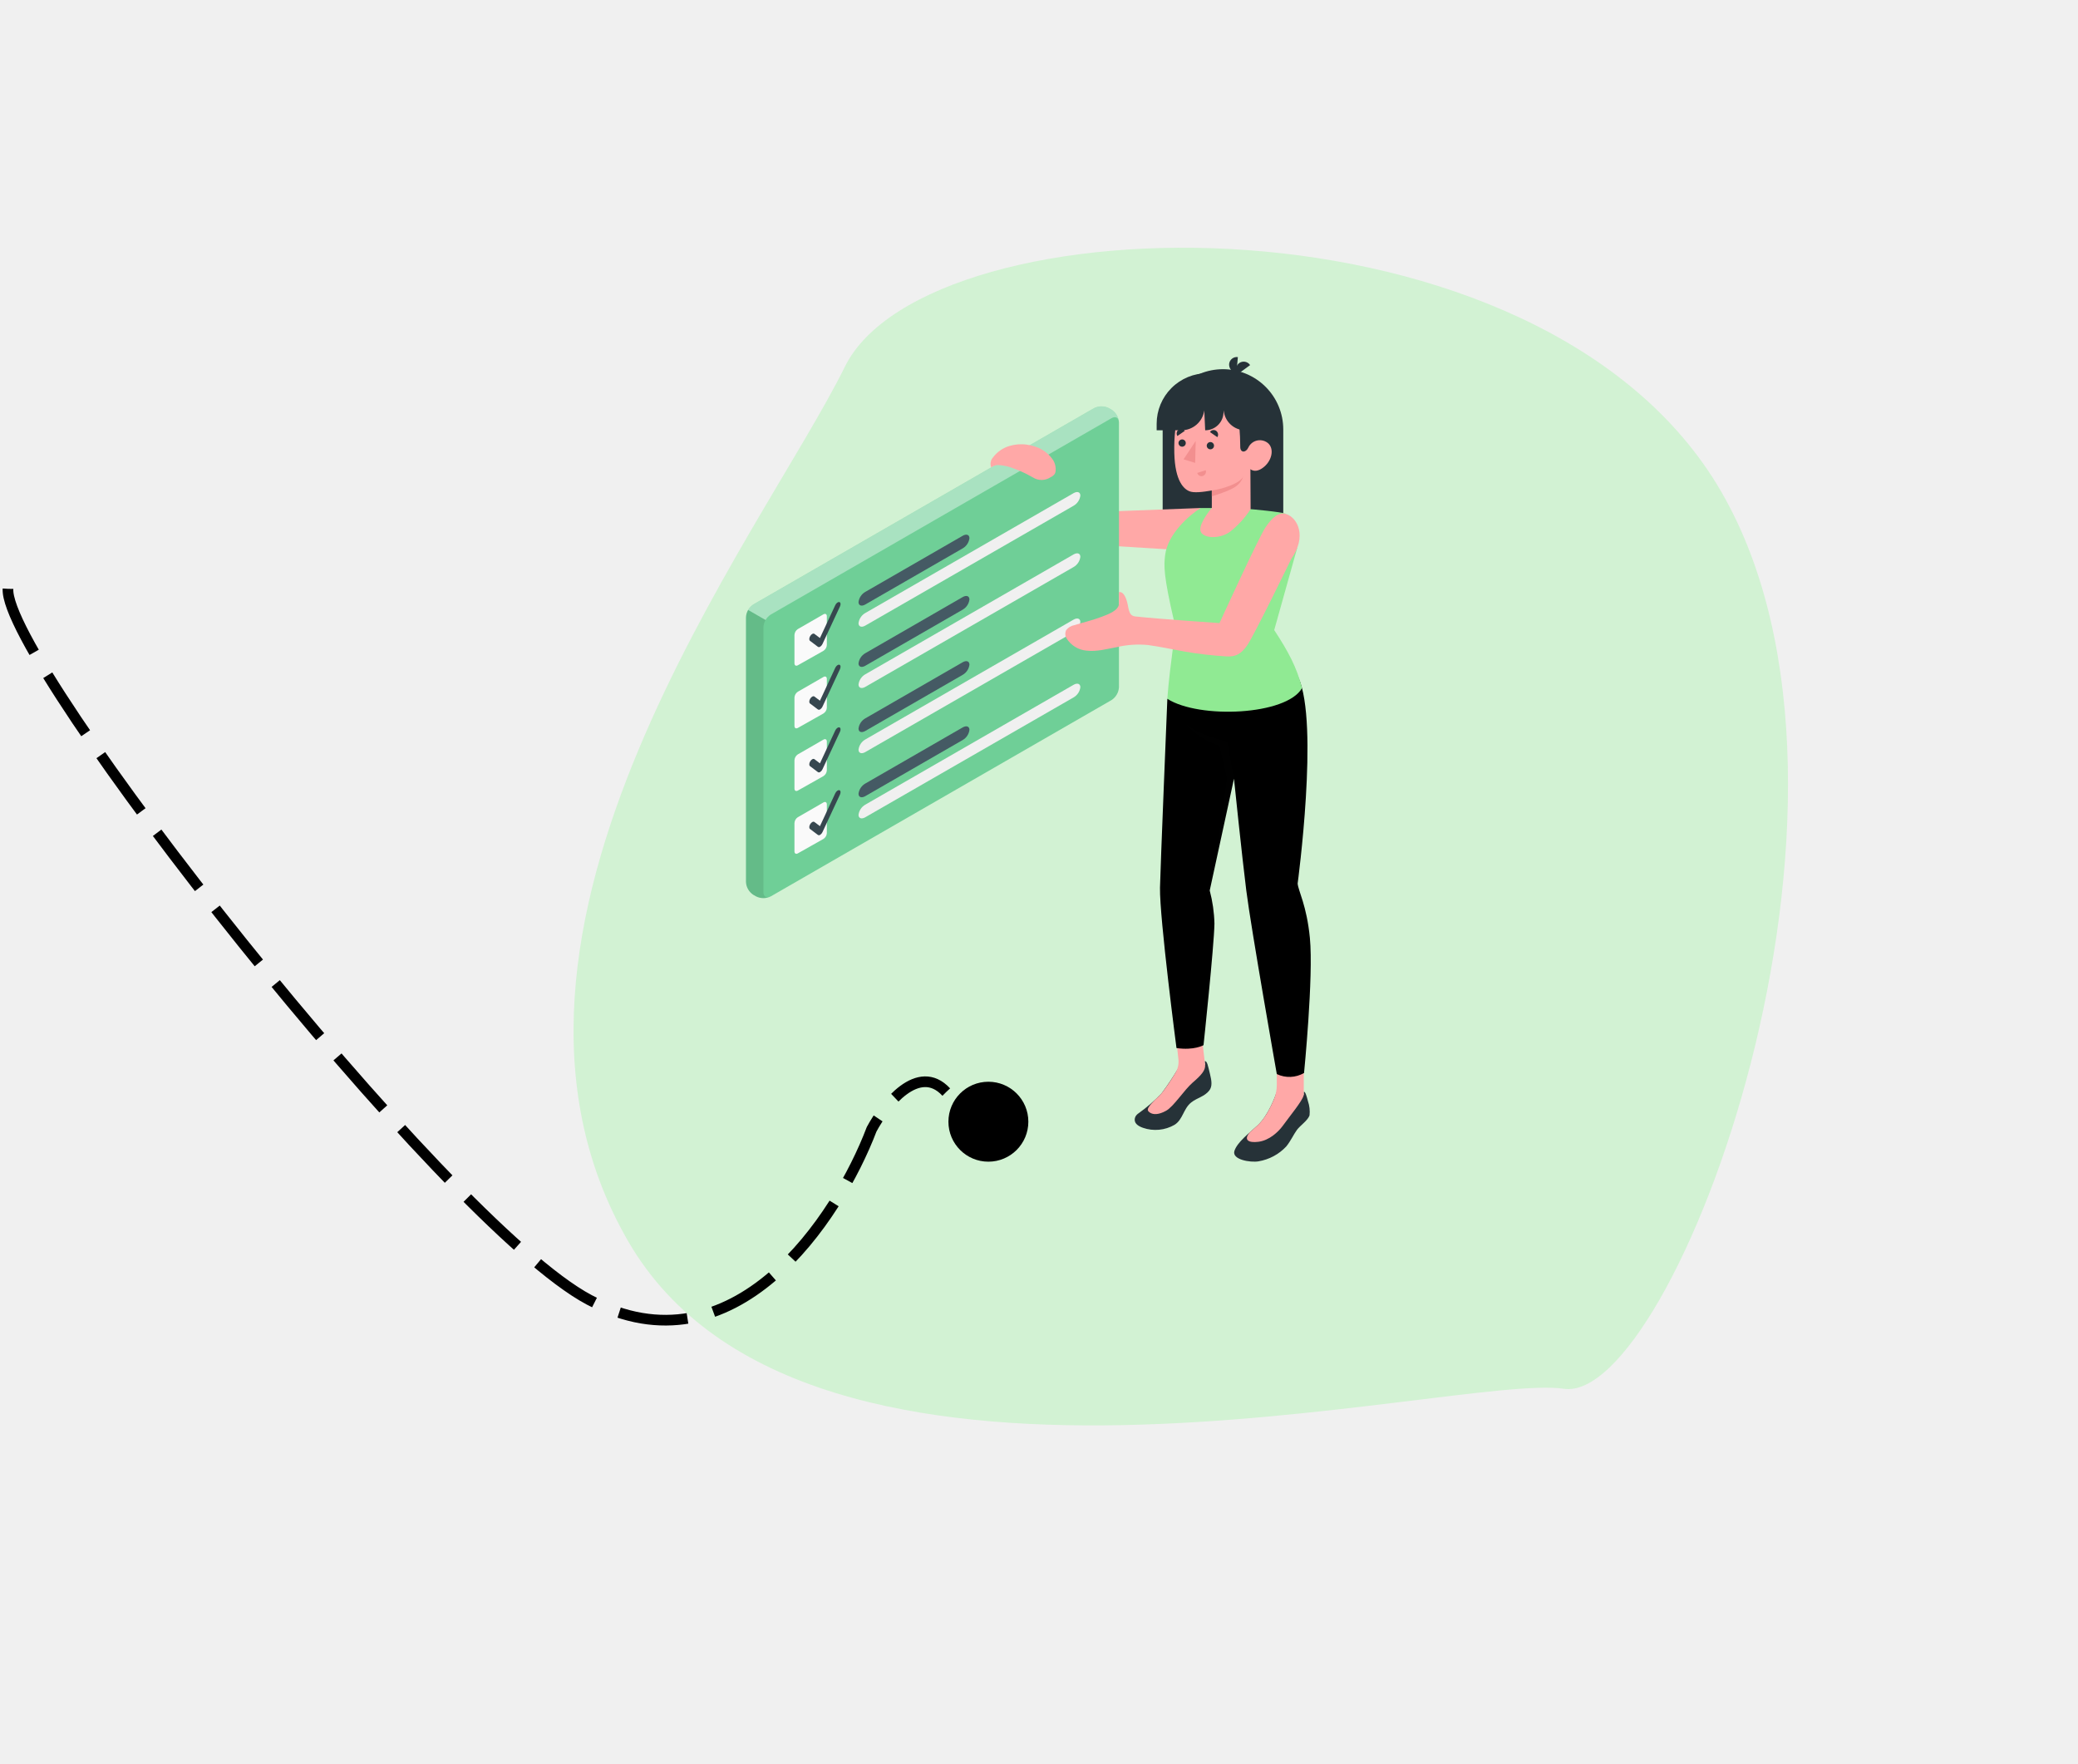
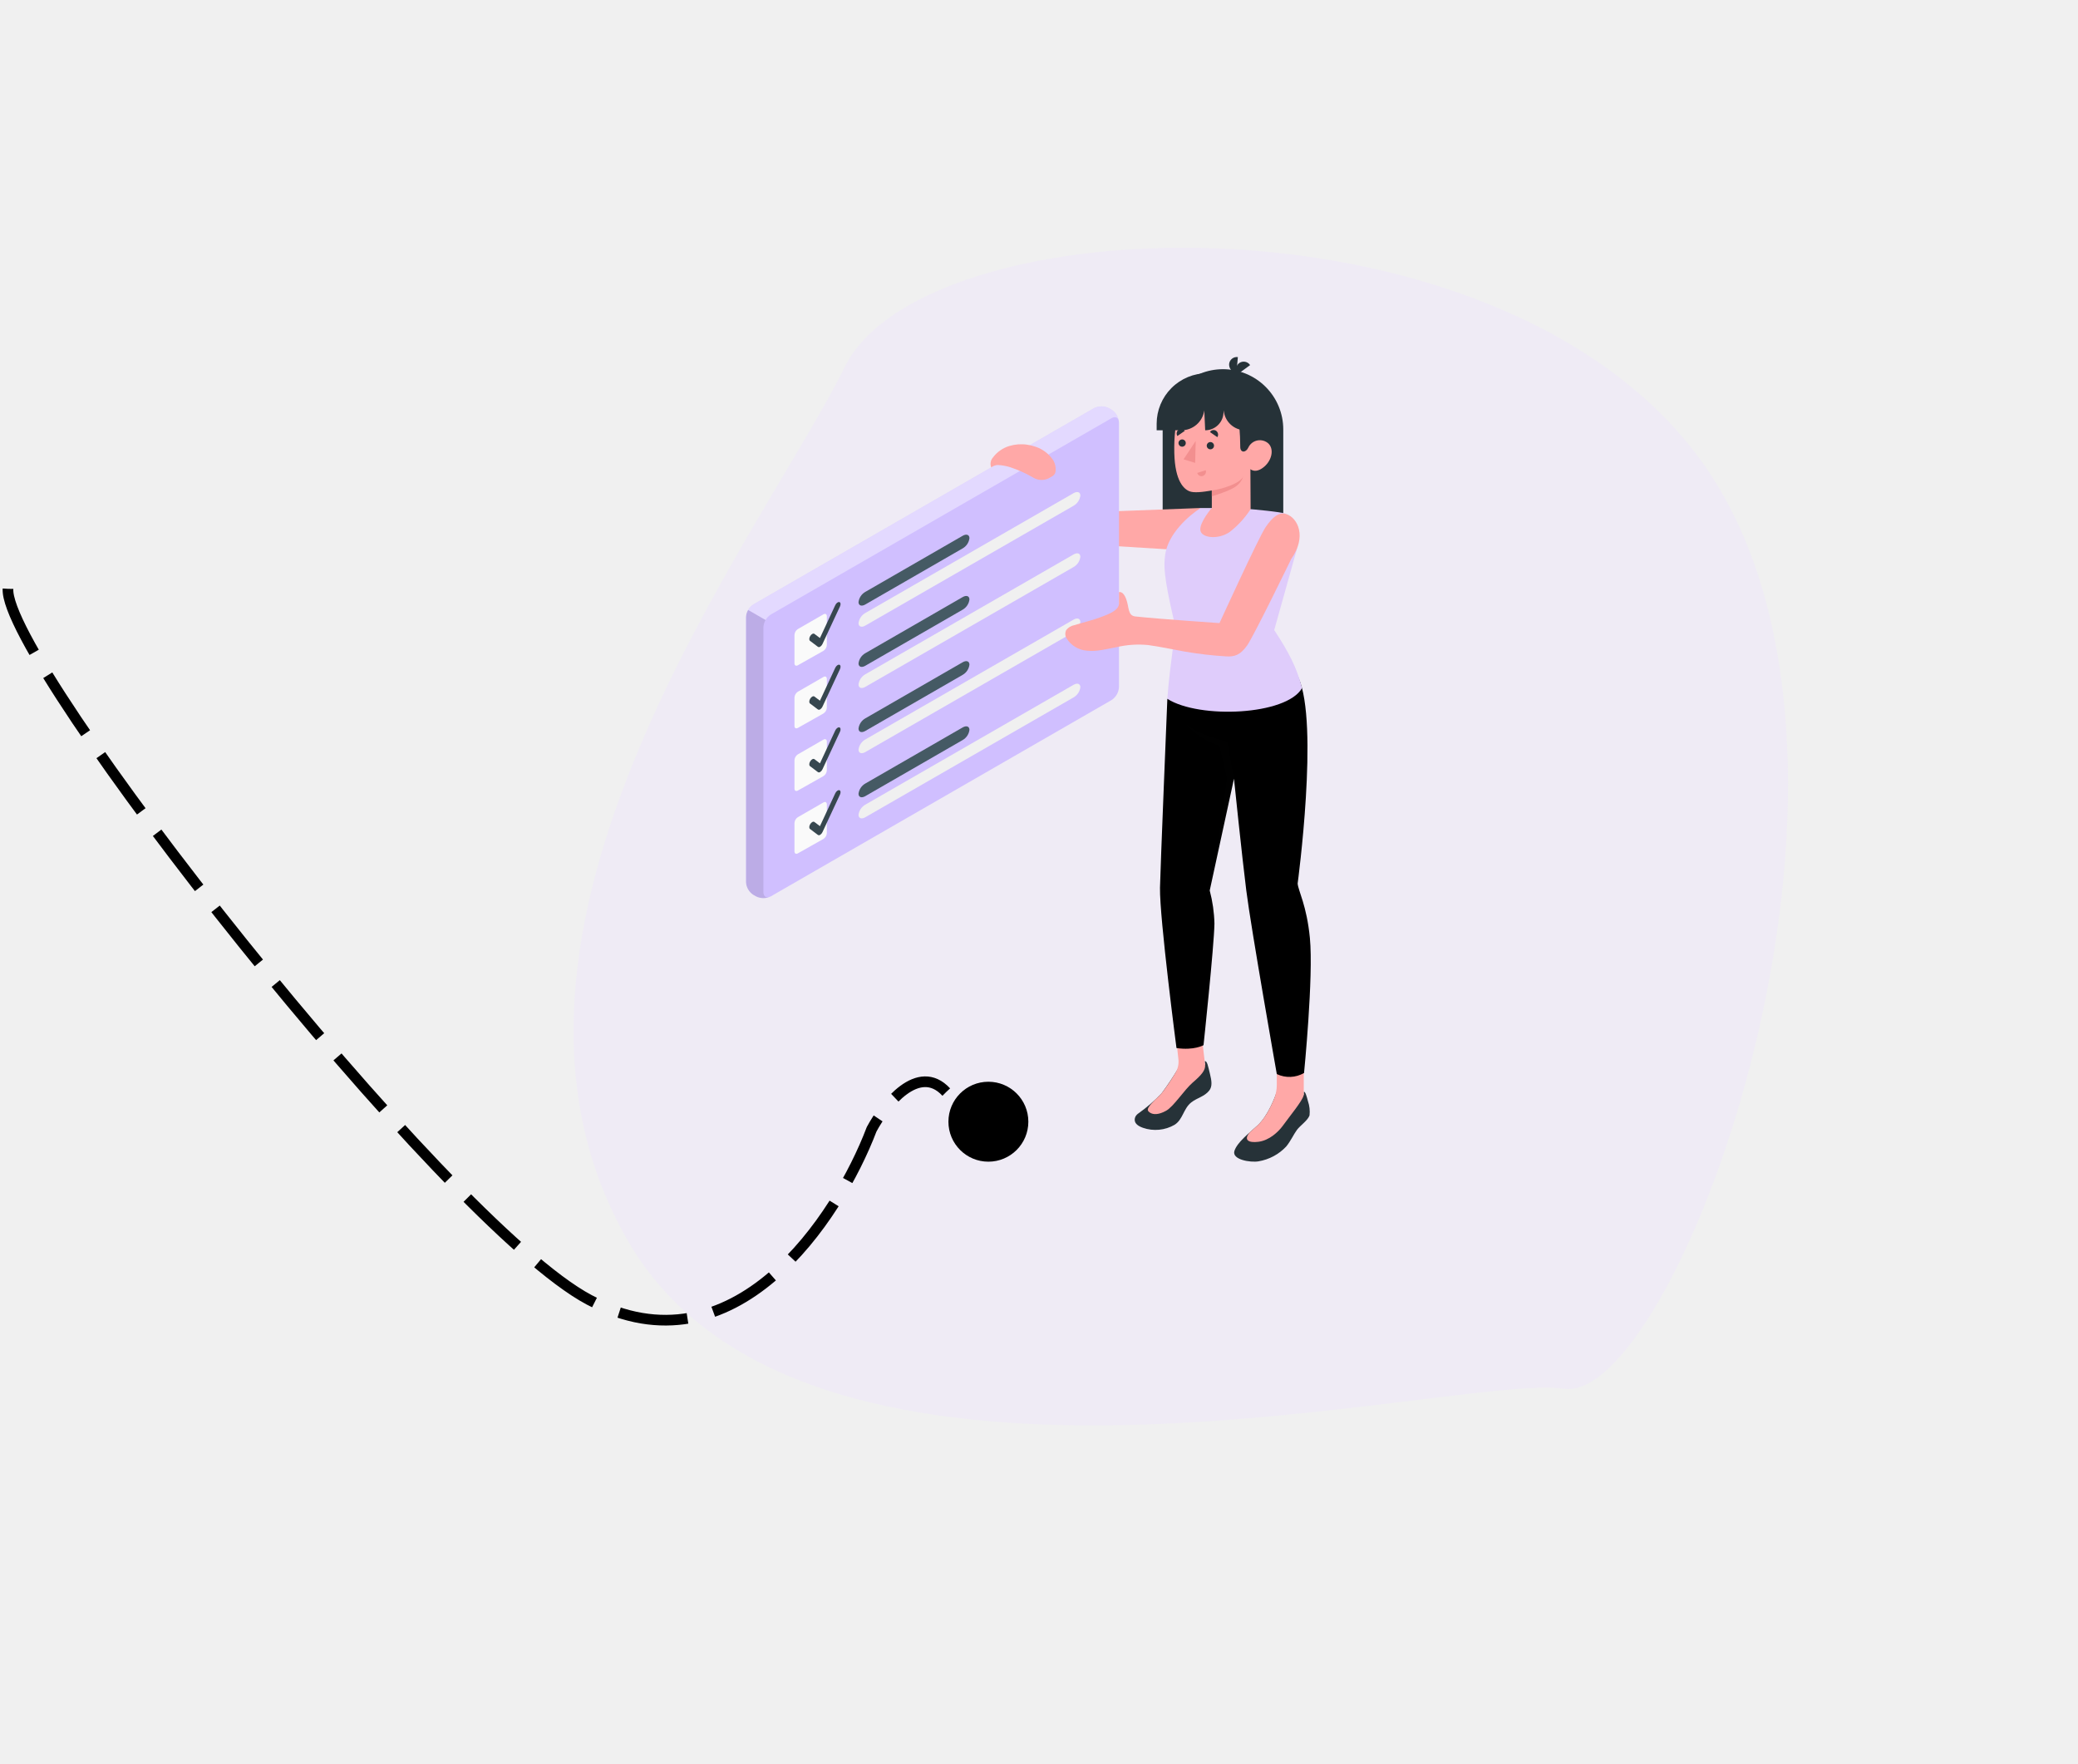
<svg xmlns="http://www.w3.org/2000/svg" width="390" height="331" viewBox="0 0 390 331" fill="none">
-   <path d="M117.858 232.873C84.246 174.654 143.03 100.338 158.567 68.817C174.105 37.296 289.479 34.13 323.092 92.349C356.705 150.568 314.029 263.651 293.513 260.615C272.996 257.58 151.471 291.092 117.858 232.873Z" fill="#D2F2D3" />
+   <path d="M117.858 232.873C84.246 174.654 143.03 100.338 158.567 68.817C174.105 37.296 289.479 34.13 323.092 92.349C356.705 150.568 314.029 263.651 293.513 260.615C272.996 257.58 151.471 291.092 117.858 232.873Z" fill="#efebf5" />
  <path d="M1.5 110.5C0.667 124.167 83.384 229.526 110.584 243.926C137.784 258.326 157.25 228.593 163.584 211.926C166.084 207.259 172.384 199.326 177.584 204.926" stroke="black" stroke-width="2" stroke-dasharray="13 5" />
  <circle cx="185.5" cy="210.5" r="7.5" fill="black" />
  <g clip-path="url(#clip0_756_4)">
    <path d="M218.208 100.825H240.844V80.577C240.844 77.582 239.652 74.709 237.529 72.591C235.407 70.472 232.528 69.282 229.526 69.282C226.524 69.282 223.646 70.473 221.523 72.591C219.401 74.709 218.208 77.582 218.208 80.577V100.825Z" fill="#263238" />
    <path d="M225.33 95.333L209.13 95.949C208.565 95.465 205.359 91.65 205.359 91.65C205.359 91.65 196.555 90.524 196.503 90.842C196.451 91.16 205.162 100.459 206.024 101.398C206.267 101.711 206.579 101.964 206.935 102.138C207.292 102.312 207.683 102.402 208.08 102.401C210.358 102.54 222.91 103.325 222.91 103.325L225.33 95.333Z" fill="#FFA8A7" />
-     <path d="M141.882 168.207L141.396 167.93C140.989 167.666 140.651 167.309 140.408 166.889C140.165 166.469 140.024 165.998 139.998 165.514V115.84C140.024 115.356 140.165 114.885 140.407 114.465C140.65 114.045 140.989 113.688 141.396 113.424L205.328 76.593C205.762 76.374 206.241 76.259 206.727 76.259C207.213 76.259 207.692 76.374 208.125 76.593L208.61 76.87C209.017 77.135 209.356 77.491 209.599 77.911C209.842 78.331 209.982 78.802 210.009 79.286V128.96C209.982 129.444 209.842 129.915 209.599 130.335C209.356 130.755 209.018 131.112 208.611 131.377L144.678 168.207C144.245 168.427 143.766 168.541 143.28 168.541C142.794 168.541 142.315 168.427 141.882 168.207Z" fill="#6FCF97" />
+     <path d="M141.882 168.207L141.396 167.93C140.989 167.666 140.651 167.309 140.408 166.889C140.165 166.469 140.024 165.998 139.998 165.514V115.84C140.024 115.356 140.165 114.885 140.407 114.465C140.65 114.045 140.989 113.688 141.396 113.424L205.328 76.593C205.762 76.374 206.241 76.259 206.727 76.259C207.213 76.259 207.692 76.374 208.125 76.593L208.61 76.87C209.017 77.135 209.356 77.491 209.599 77.911C209.842 78.331 209.982 78.802 210.009 79.286V128.96C209.982 129.444 209.842 129.915 209.599 130.335C209.356 130.755 209.018 131.112 208.611 131.377L144.678 168.207C144.245 168.427 143.766 168.541 143.28 168.541C142.794 168.541 142.315 168.427 141.882 168.207Z" fill="#D0BFFF" />
    <path opacity="0.4" d="M209.995 79.064C209.899 78.341 209.314 78.078 208.608 78.48L144.675 115.316C144.263 115.573 143.922 115.93 143.686 116.354L140.413 114.469C140.647 114.042 140.988 113.682 141.402 113.424L205.33 76.594C205.764 76.375 206.243 76.26 206.729 76.26C207.215 76.26 207.694 76.375 208.128 76.594L208.613 76.871C208.987 77.117 209.304 77.44 209.542 77.818C209.78 78.197 209.935 78.621 209.995 79.064Z" fill="white" />
    <path opacity="0.1" d="M144.44 168.317C144.031 168.48 143.591 168.555 143.151 168.537C142.71 168.518 142.279 168.405 141.885 168.207L141.395 167.93C140.989 167.665 140.652 167.307 140.41 166.887C140.168 166.467 140.029 165.996 140.003 165.513V115.841C140.018 115.355 140.159 114.882 140.413 114.468L143.686 116.353C143.437 116.769 143.296 117.241 143.276 117.726V167.403C143.276 168.2 143.782 168.573 144.44 168.317Z" fill="black" />
    <path d="M149.739 118.051L154.547 115.283C154.897 115.082 155.181 115.245 155.181 115.648V121.045C155.169 121.264 155.105 121.477 154.995 121.666C154.884 121.856 154.729 122.016 154.544 122.134L149.743 124.843C149.391 125.042 149.105 124.875 149.105 124.472V119.153C149.116 118.932 149.179 118.717 149.289 118.526C149.399 118.334 149.553 118.171 149.739 118.051Z" fill="#FAFAFA" />
    <path d="M153.924 121.36C153.865 121.405 153.793 121.431 153.719 121.435C153.645 121.439 153.571 121.42 153.508 121.381L152.022 120.259C151.823 120.109 151.848 119.695 152.077 119.335C152.306 118.974 152.654 118.803 152.851 118.953L153.887 119.734L156.764 113.563C156.944 113.178 157.288 112.92 157.532 112.986C157.776 113.051 157.829 113.418 157.649 113.803L154.365 120.847C154.275 121.05 154.129 121.223 153.945 121.347L153.924 121.36Z" fill="#37474F" />
    <path d="M149.739 129.808L154.547 127.04C154.897 126.839 155.181 127.002 155.181 127.406V132.802C155.169 133.021 155.105 133.234 154.995 133.423C154.884 133.613 154.729 133.773 154.544 133.891L149.743 136.6C149.391 136.799 149.105 136.633 149.105 136.229V130.903C149.117 130.684 149.181 130.47 149.291 130.28C149.401 130.09 149.554 129.928 149.739 129.808Z" fill="#FAFAFA" />
    <path d="M153.924 133.117C153.865 133.162 153.793 133.188 153.719 133.192C153.645 133.196 153.571 133.177 153.508 133.138L152.022 132.016C151.823 131.866 151.848 131.452 152.077 131.092C152.306 130.731 152.654 130.56 152.851 130.71L153.887 131.492L156.764 125.32C156.944 124.935 157.288 124.677 157.532 124.743C157.776 124.808 157.829 125.175 157.649 125.56L154.365 132.604C154.275 132.807 154.129 132.98 153.945 133.105L153.924 133.117Z" fill="#37474F" />
    <path d="M149.739 141.565L154.547 138.797C154.897 138.595 155.181 138.759 155.181 139.163V144.555C155.169 144.774 155.105 144.987 154.995 145.177C154.884 145.366 154.729 145.527 154.544 145.645L149.743 148.354C149.391 148.552 149.105 148.386 149.105 147.983V142.663C149.117 142.443 149.18 142.229 149.29 142.038C149.4 141.847 149.554 141.685 149.739 141.565Z" fill="#FAFAFA" />
    <path d="M153.924 144.874C153.865 144.919 153.793 144.945 153.719 144.949C153.645 144.953 153.571 144.934 153.508 144.895L152.022 143.773C151.823 143.624 151.848 143.209 152.077 142.849C152.306 142.488 152.654 142.317 152.851 142.467L153.887 143.249L156.764 137.077C156.944 136.692 157.288 136.434 157.532 136.5C157.776 136.565 157.829 136.932 157.649 137.317L154.365 144.361C154.275 144.564 154.129 144.737 153.945 144.862L153.924 144.874Z" fill="#37474F" />
    <path d="M149.739 153.354L154.547 150.586C154.897 150.384 155.181 150.547 155.181 150.951V156.342C155.169 156.561 155.105 156.775 154.995 156.964C154.884 157.154 154.73 157.314 154.544 157.433L149.743 160.141C149.391 160.34 149.105 160.173 149.105 159.77V154.451C149.117 154.231 149.18 154.017 149.29 153.826C149.4 153.636 149.554 153.474 149.739 153.354Z" fill="#FAFAFA" />
    <path d="M153.924 156.663C153.865 156.708 153.793 156.734 153.719 156.737C153.645 156.741 153.571 156.722 153.508 156.683L152.022 155.561C151.823 155.412 151.848 154.998 152.077 154.637C152.306 154.276 152.654 154.105 152.851 154.255L153.887 155.037L156.764 148.866C156.944 148.481 157.288 148.223 157.532 148.289C157.776 148.354 157.829 148.72 157.649 149.105L154.365 156.15C154.275 156.353 154.129 156.526 153.945 156.65L153.924 156.663Z" fill="#37474F" />
    <path d="M161.126 112.99C161.126 113.642 161.694 113.844 162.394 113.441L180.676 102.908C181.022 102.709 181.317 102.433 181.538 102.101C181.758 101.769 181.897 101.39 181.945 100.995C181.945 100.342 181.377 100.14 180.677 100.544L162.394 111.078C162.049 111.276 161.754 111.552 161.534 111.884C161.314 112.216 161.174 112.595 161.126 112.99Z" fill="#455A64" />
    <path d="M161.126 116.952C161.126 117.604 161.694 117.806 162.394 117.403L201.494 94.907C201.84 94.708 202.134 94.432 202.354 94.1C202.574 93.768 202.714 93.389 202.762 92.994C202.762 92.341 202.194 92.139 201.494 92.543L162.394 115.04C162.048 115.238 161.754 115.514 161.534 115.846C161.314 116.178 161.174 116.557 161.126 116.952Z" fill="#F0F0F0" />
    <path d="M161.126 124.491C161.126 125.143 161.694 125.345 162.394 124.942L180.676 114.409C181.022 114.21 181.317 113.934 181.538 113.602C181.758 113.27 181.897 112.891 181.945 112.496C181.945 111.843 181.377 111.641 180.677 112.045L162.397 122.581C162.051 122.779 161.756 123.054 161.536 123.386C161.315 123.717 161.175 124.096 161.126 124.491Z" fill="#455A64" />
    <path d="M161.126 128.453C161.126 129.106 161.694 129.307 162.394 128.904L201.494 106.408C201.84 106.21 202.134 105.934 202.355 105.602C202.575 105.269 202.714 104.891 202.762 104.495C202.762 103.842 202.194 103.64 201.494 104.044L162.394 126.541C162.048 126.739 161.754 127.015 161.534 127.347C161.314 127.679 161.174 128.058 161.126 128.453Z" fill="#F0F0F0" />
    <path d="M161.126 136.723C161.126 137.376 161.694 137.578 162.394 137.174L180.676 126.641C181.022 126.443 181.317 126.166 181.538 125.834C181.758 125.502 181.897 125.123 181.945 124.728C181.945 124.076 181.377 123.874 180.677 124.277L162.394 134.811C162.049 135.009 161.754 135.286 161.534 135.617C161.314 135.949 161.174 136.328 161.126 136.723Z" fill="#455A64" />
    <path d="M161.126 140.685C161.126 141.338 161.694 141.54 162.394 141.136L201.494 118.641C201.84 118.442 202.134 118.166 202.355 117.834C202.575 117.502 202.714 117.123 202.762 116.728C202.762 116.075 202.194 115.873 201.494 116.276L162.394 138.773C162.048 138.972 161.754 139.248 161.534 139.58C161.314 139.912 161.174 140.29 161.126 140.685Z" fill="#F0F0F0" />
    <path d="M161.126 148.956C161.126 149.609 161.694 149.811 162.394 149.407L180.676 138.873C181.022 138.675 181.317 138.399 181.538 138.067C181.758 137.735 181.897 137.356 181.945 136.96C181.945 136.308 181.377 136.106 180.677 136.509L162.394 147.043C162.049 147.242 161.754 147.518 161.534 147.85C161.314 148.182 161.174 148.56 161.126 148.956Z" fill="#455A64" />
    <path d="M161.126 152.918C161.126 153.571 161.694 153.773 162.394 153.369L201.494 130.873C201.84 130.675 202.134 130.398 202.355 130.066C202.575 129.734 202.714 129.355 202.762 128.96C202.762 128.307 202.194 128.105 201.494 128.508L162.394 151.005C162.048 151.204 161.754 151.48 161.534 151.812C161.314 152.144 161.174 152.523 161.126 152.918Z" fill="#F0F0F0" />
    <path d="M218.005 205.175C216.696 206.551 215.258 207.799 213.711 208.902C213.466 209.057 213.262 209.268 213.115 209.517C212.912 209.937 212.597 210.978 214.518 211.647C215.488 211.983 216.519 212.106 217.542 212.008C218.564 211.911 219.553 211.594 220.442 211.08C222.019 210.094 222.09 208.045 223.577 206.877C224.68 206.011 226.057 205.788 226.947 204.658C227.568 203.87 227.406 202.822 227.086 201.524C226.732 200.108 226.57 199.033 226.1 199.145L226.177 199.796C225.591 200.73 222.553 201.005 221.201 200.361C220.22 202.02 219.153 203.627 218.005 205.175Z" fill="#263238" />
    <path d="M216.673 206.5V206.491C217.13 206.076 217.574 205.642 218.006 205.176C218.904 204.011 219.732 202.793 220.485 201.529C221.005 200.762 221.249 199.841 221.178 198.918C221.072 197.939 220.8 195.427 220.8 195.427L225.614 195.087L226.174 199.797C226.289 200.865 225.405 201.812 223.839 203.159C222.273 204.506 220.284 207.648 218.865 208.438C217.447 209.228 216.433 209.199 215.828 208.795C215.207 208.377 215.145 208.058 216.673 206.5Z" fill="#FFA8A7" />
    <path d="M239.628 205.601V204.879C239.343 205.726 238.019 209.371 236.012 211.199C234.417 212.651 232.239 214.329 231.686 215.948C231.11 217.633 234.715 218.198 236.206 217.935C238.196 217.6 240.02 216.623 241.399 215.152C242.257 214.1 242.803 212.854 243.416 212.027C244.029 211.201 245.439 210.276 245.773 209.32C245.874 208.426 245.775 207.52 245.483 206.669C245.249 205.777 244.994 204.795 244.689 204.879C244.689 204.988 244.689 205.432 244.689 205.432C243.969 205.997 243.076 206.298 242.16 206.285C241.418 206.314 239.622 206.168 239.628 205.601Z" fill="#263238" />
    <path d="M234.568 212.48C235.063 212.039 235.561 211.608 236.013 211.197C237.414 209.92 238.483 207.755 239.098 206.278C239.448 205.436 239.629 204.533 239.629 203.622V200.744H244.69V205.428V205.552L244.664 205.566C244.421 206.614 242.099 209.405 240.782 211.225C239.898 212.445 238.217 213.997 236.21 214.264C234.304 214.518 233.331 213.92 234.568 212.48Z" fill="#FFA8A7" />
    <path d="M243.681 127.143C247.602 135.692 243.542 165.805 243.542 165.805C243.66 167.193 245.249 169.922 245.841 176.028C246.541 183.242 244.743 201.356 244.743 201.356C243.972 201.803 243.103 202.055 242.212 202.09C241.321 202.125 240.435 201.943 239.631 201.559C239.631 201.559 234.809 174.277 233.903 167.106C233.112 160.846 231.593 146.133 231.593 146.133L227.041 167.113C227.579 169.143 227.877 171.23 227.927 173.329C227.858 177.568 225.878 196.135 225.878 196.135C225.878 196.135 224.117 197.164 220.804 196.677C220.804 196.677 217.615 172.279 217.708 166.591C217.758 163.547 219.089 131.142 219.089 131.142L243.681 127.143Z" fill="black" />
    <g opacity="0.15">
      <path opacity="0.15" d="M231.59 146.131L230.317 139.144C230.317 139.144 224.929 138.03 222.483 135.738C224.171 137.71 226.377 139.172 228.853 139.958L230.284 146.071L227.697 164.059L231.59 146.131Z" fill="#263238" />
    </g>
    <path d="M232.061 69.972L232.322 67.011C232.128 66.984 231.931 66.997 231.742 67.048C231.554 67.1 231.377 67.189 231.224 67.31C231.071 67.432 230.944 67.583 230.851 67.755C230.758 67.926 230.701 68.115 230.683 68.31C230.654 68.71 230.781 69.107 231.038 69.417C231.294 69.726 231.661 69.925 232.061 69.972Z" fill="#263238" />
    <path d="M232.22 70.272L234.622 68.514C234.515 68.351 234.375 68.212 234.212 68.104C234.049 67.997 233.865 67.923 233.673 67.888C233.481 67.853 233.283 67.858 233.092 67.901C232.902 67.945 232.722 68.027 232.564 68.141C232.243 68.384 232.028 68.741 231.964 69.138C231.9 69.535 231.992 69.941 232.22 70.272Z" fill="#263238" />
-     <path d="M234.714 95.546C234.714 95.546 240.491 96.046 241.304 96.411C237.159 100.939 243.463 102.819 243.463 102.819L239.146 118.237C241.736 122.181 243.393 125.236 244.368 129.124C241.456 134.244 225.085 134.959 219.085 131.141C219.607 123.989 220.771 118.87 220.384 116.723C218.34 107.952 218.416 106.101 218.683 104.096C219.207 100.178 223.103 96.762 225.33 95.333H227.409L234.714 95.546Z" fill="#90EA93" />
+     <path d="M234.714 95.546C234.714 95.546 240.491 96.046 241.304 96.411C237.159 100.939 243.463 102.819 243.463 102.819L239.146 118.237C241.736 122.181 243.393 125.236 244.368 129.124C241.456 134.244 225.085 134.959 219.085 131.141C219.607 123.989 220.771 118.87 220.384 116.723C218.34 107.952 218.416 106.101 218.683 104.096C219.207 100.178 223.103 96.762 225.33 95.333H227.409L234.714 95.546Z" fill="#DFCCFB" />
    <path d="M222.973 74.802C221.753 75.521 220.245 78.583 220.395 85C220.521 90.439 222.287 91.78 223.175 92.17C224.062 92.559 225.772 92.321 227.435 92.045V95.309C227.435 95.309 225.136 97.974 225.281 99.471C225.426 100.968 228.601 101.321 230.752 99.859C232.308 98.655 233.648 97.197 234.715 95.546L234.677 88.041C234.677 88.041 235.656 88.989 237.316 87.541C238.686 86.346 239.147 84.33 238.078 83.248C237.801 82.991 237.467 82.803 237.103 82.7C236.739 82.597 236.356 82.582 235.985 82.656C235.614 82.729 235.266 82.89 234.97 83.124C234.673 83.359 234.437 83.66 234.28 84.003C233.824 84.991 232.782 85.008 232.773 83.882C232.724 78.097 232.037 77.79 231.456 75.419C227.995 74.291 225.518 74.706 222.973 74.802Z" fill="#FFA8A7" />
    <path d="M226.479 83.63C226.478 83.764 226.516 83.896 226.589 84.009C226.662 84.121 226.766 84.21 226.89 84.264C227.013 84.318 227.149 84.334 227.281 84.311C227.414 84.288 227.537 84.227 227.635 84.135C227.732 84.043 227.801 83.925 227.832 83.794C227.863 83.664 227.855 83.527 227.808 83.401C227.762 83.275 227.679 83.166 227.571 83.086C227.463 83.007 227.334 82.96 227.199 82.954C227.107 82.951 227.016 82.966 226.93 82.998C226.844 83.031 226.765 83.08 226.698 83.143C226.631 83.205 226.577 83.281 226.54 83.365C226.502 83.448 226.482 83.539 226.479 83.63Z" fill="#263238" />
    <path d="M226.297 88.244L224.702 88.751C224.731 88.857 224.781 88.957 224.849 89.043C224.917 89.13 225.002 89.202 225.099 89.255C225.195 89.308 225.302 89.342 225.412 89.353C225.521 89.364 225.632 89.353 225.738 89.321C225.953 89.248 226.131 89.096 226.235 88.895C226.339 88.694 226.361 88.461 226.297 88.244Z" fill="#F28F8F" />
    <path d="M220.973 81.819L222.359 80.86C222.301 80.767 222.225 80.686 222.135 80.624C222.044 80.561 221.942 80.517 221.834 80.495C221.727 80.473 221.615 80.473 221.508 80.495C221.4 80.517 221.298 80.561 221.208 80.624C221.023 80.756 220.895 80.953 220.852 81.175C220.808 81.397 220.851 81.628 220.973 81.819Z" fill="#263238" />
    <path d="M228.474 82.039L227.088 81.079C227.146 80.986 227.222 80.906 227.313 80.843C227.403 80.78 227.505 80.737 227.613 80.715C227.721 80.692 227.832 80.692 227.939 80.715C228.047 80.737 228.149 80.781 228.239 80.844C228.424 80.975 228.552 81.172 228.596 81.395C228.639 81.617 228.596 81.848 228.474 82.039Z" fill="#263238" />
    <path d="M221.18 83.139C221.179 83.273 221.217 83.405 221.29 83.517C221.363 83.63 221.468 83.719 221.591 83.772C221.714 83.826 221.85 83.842 221.983 83.819C222.115 83.796 222.238 83.735 222.336 83.643C222.433 83.551 222.502 83.433 222.533 83.302C222.564 83.171 222.555 83.035 222.509 82.909C222.462 82.783 222.38 82.674 222.272 82.594C222.163 82.515 222.034 82.469 221.9 82.462C221.808 82.458 221.716 82.473 221.63 82.505C221.543 82.537 221.464 82.587 221.397 82.65C221.33 82.713 221.277 82.788 221.239 82.873C221.202 82.957 221.182 83.047 221.18 83.139Z" fill="#263238" />
    <path d="M224.413 82.748L224.305 86.865L222.133 86.194L224.413 82.748Z" fill="#F28F8F" />
    <path d="M227.435 92.045C229.188 91.816 232.794 90.782 233.356 89.359C233.131 90.079 232.689 90.713 232.092 91.174C231.014 92.096 227.435 93.134 227.435 93.134V92.045Z" fill="#F28F8F" />
    <path d="M226.584 70.036C225.336 70.036 224.101 70.281 222.948 70.757C221.795 71.234 220.747 71.932 219.865 72.813C218.983 73.693 218.283 74.738 217.805 75.889C217.328 77.039 217.082 78.272 217.082 79.517V80.748H221.731C222.778 80.748 223.789 80.369 224.577 79.682C225.366 78.995 225.878 78.046 226.019 77.012L226.189 80.748C227.05 80.747 227.88 80.425 228.514 79.845C229.149 79.264 229.542 78.468 229.617 77.612L229.67 77.003C229.752 78.023 230.216 78.974 230.969 79.668C231.722 80.362 232.709 80.747 233.734 80.748H234.146L234.622 74.048L226.584 70.036Z" fill="#263238" />
    <path d="M237.52 98.943C236.227 100.847 228.875 116.931 228.875 116.931C228.875 116.931 217.787 116.184 213.094 115.686C211.615 115.529 211.945 113.948 211.352 112.382C210.759 110.817 210.008 111.124 210.008 111.124V113.21C210.057 114.616 207.734 115.368 206.74 115.754C205.1 116.389 203.307 116.795 201.617 117.32C201.022 117.431 200.488 117.754 200.115 118.229C199.99 118.47 199.93 118.739 199.939 119.01C199.948 119.281 200.026 119.546 200.166 119.778C200.57 120.436 201.125 120.99 201.784 121.394C202.444 121.797 203.189 122.04 203.96 122.101C205.848 122.325 207.678 121.784 209.512 121.458C211.467 120.989 213.486 120.851 215.486 121.05C217.548 121.326 220.241 121.894 222.289 122.264C224.909 122.72 227.553 123.026 230.207 123.181C231.688 123.243 232.758 122.956 234.039 121.158C235.32 119.359 242.346 104.881 242.346 104.881C245.281 100.718 243.594 97.215 241.42 96.47C240.056 96.002 238.813 97.04 237.52 98.943Z" fill="#FFA8A7" />
    <path d="M192.754 83.447C193.315 83.524 193.866 83.658 194.399 83.848C195.766 84.312 196.935 85.227 197.714 86.441C198.05 87.041 198.191 87.731 198.116 88.414C198.099 88.592 198.047 88.765 197.963 88.922C197.767 89.196 197.499 89.412 197.19 89.545C196.7 89.878 196.123 90.061 195.53 90.069C194.938 90.078 194.356 89.913 193.856 89.594C192.501 88.81 191.069 88.167 189.583 87.673C188.833 87.442 188.057 87.305 187.273 87.264C186.823 87.278 186.389 87.437 186.036 87.716C185.91 87.408 185.873 87.071 185.928 86.743C185.984 86.415 186.13 86.109 186.351 85.859C187.117 84.824 188.2 84.064 189.435 83.694C190.51 83.37 191.643 83.286 192.754 83.447Z" fill="#FFA8A7" />
  </g>
  <defs>
    <clipPath id="clip0_756_4">
      <rect width="106" height="151" fill="white" transform="translate(140 67)" />
    </clipPath>
  </defs>
</svg>
